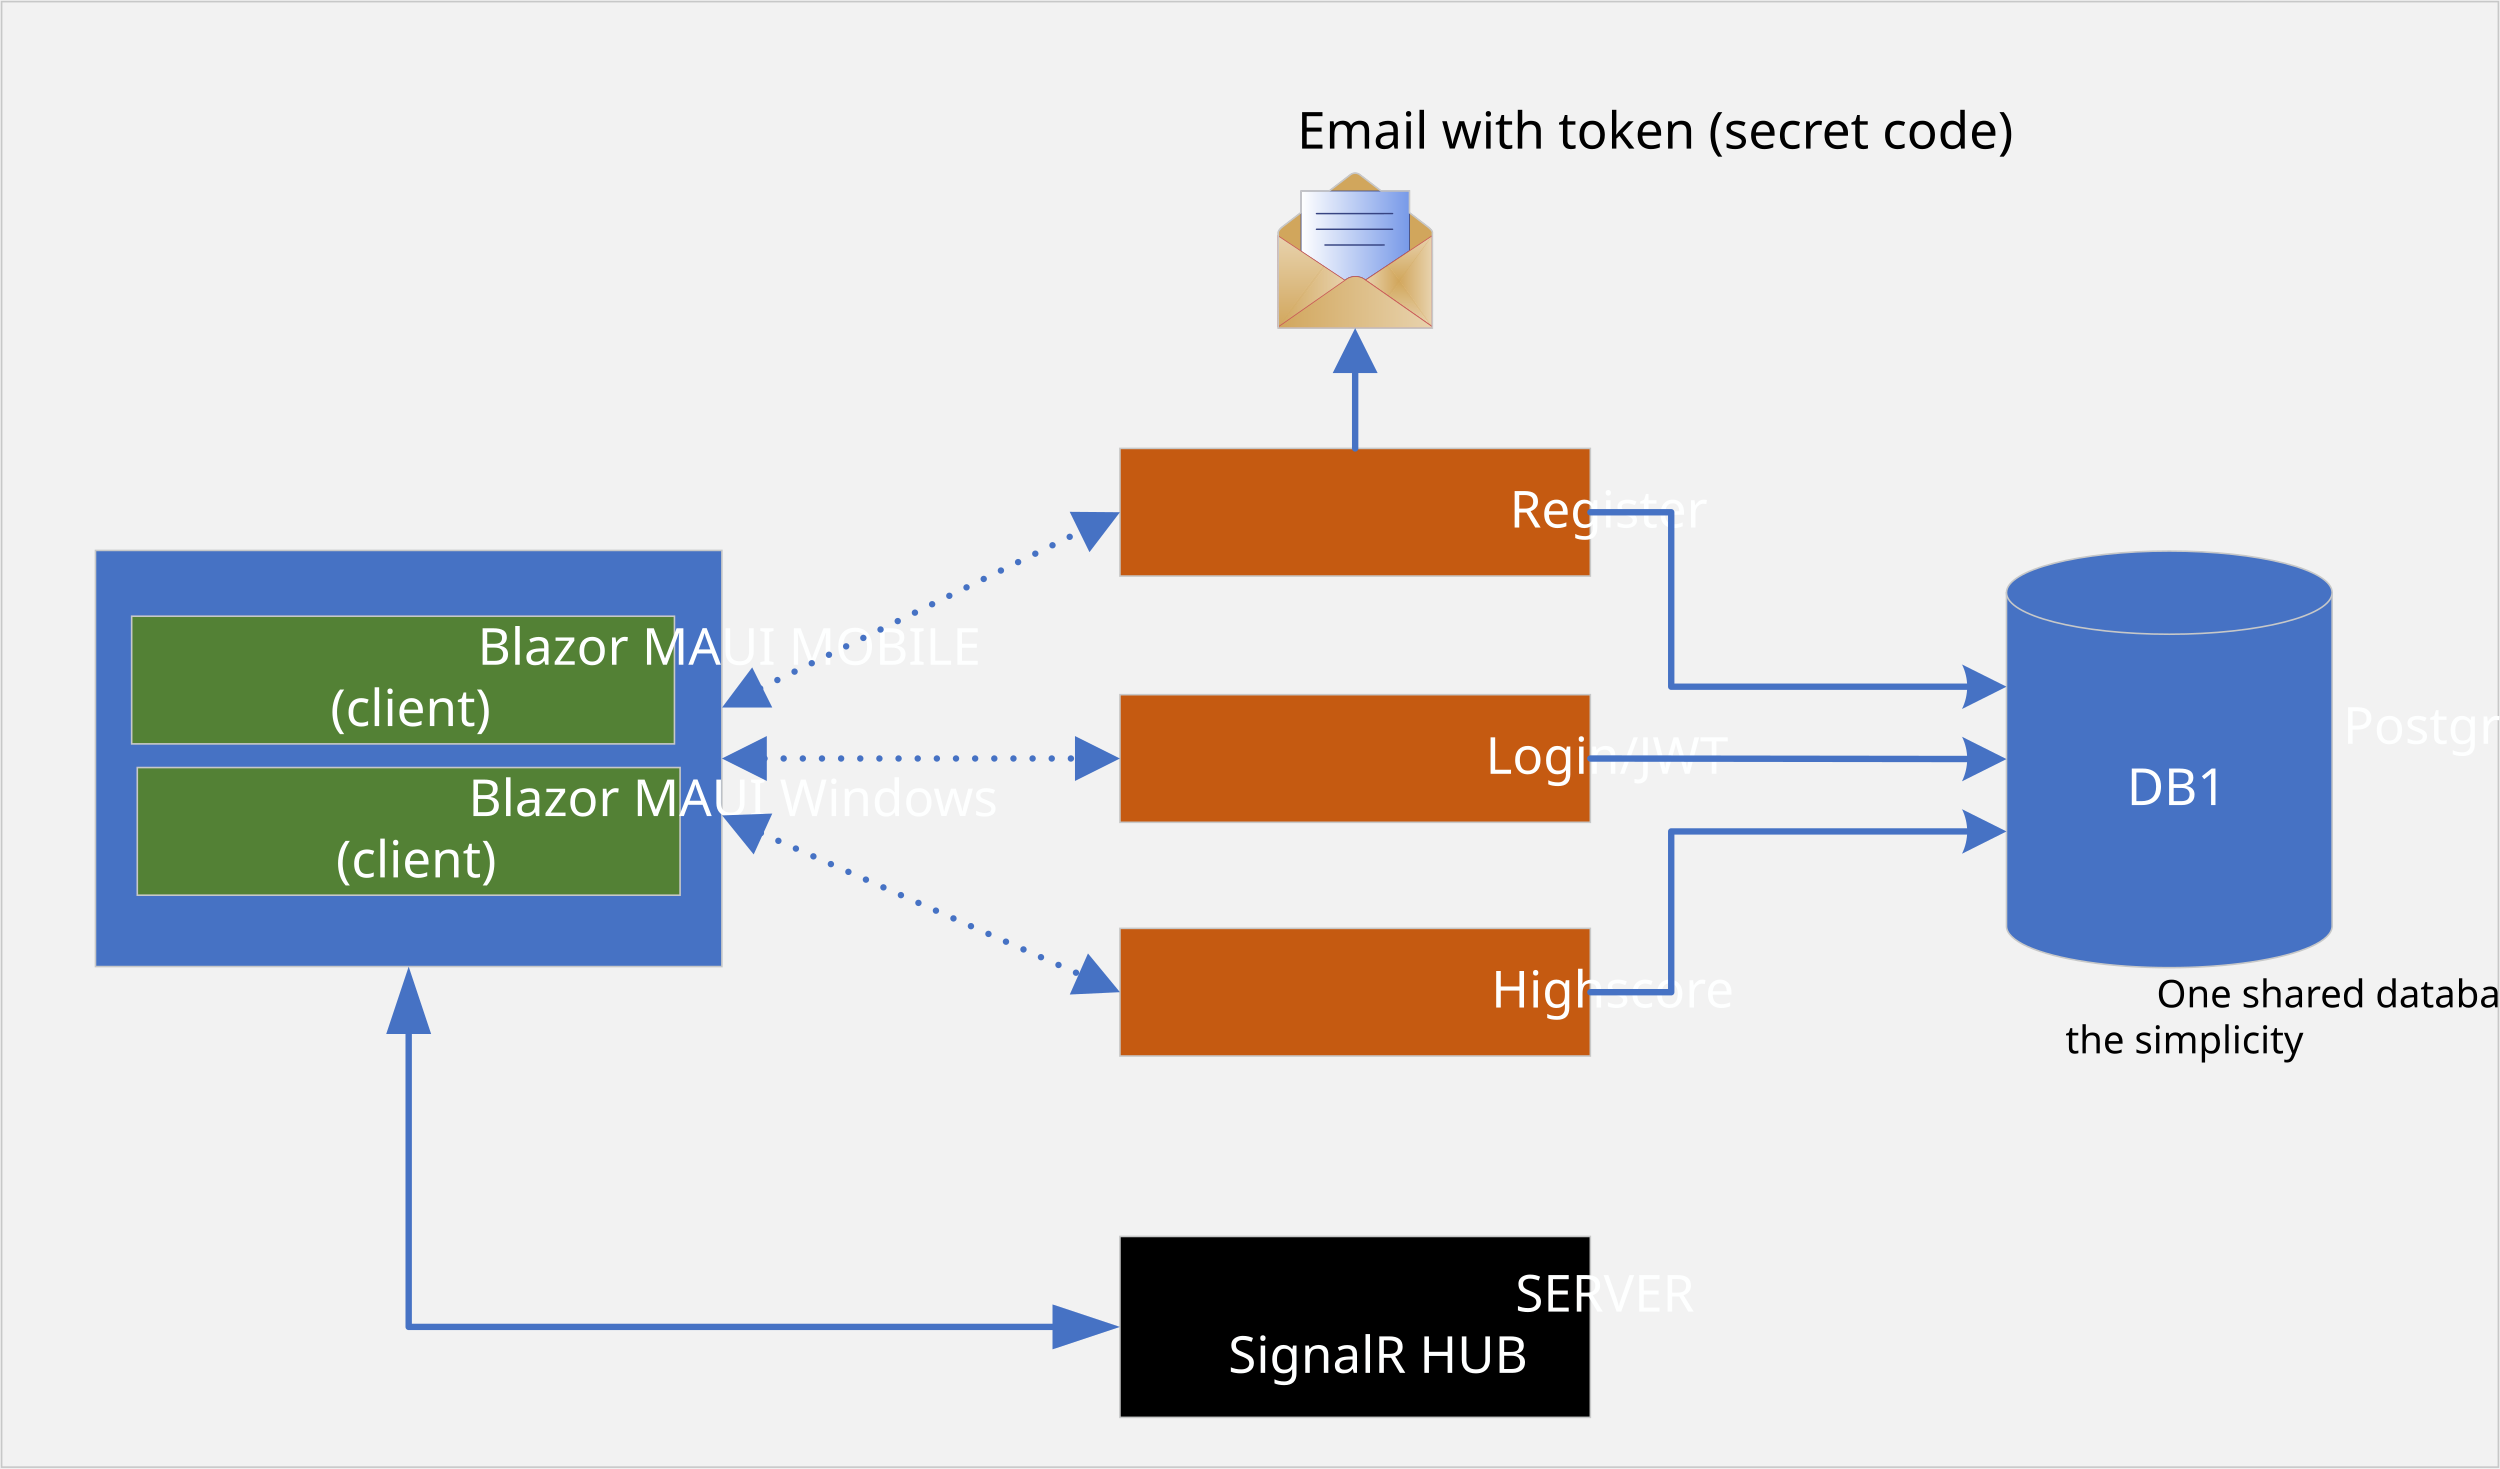
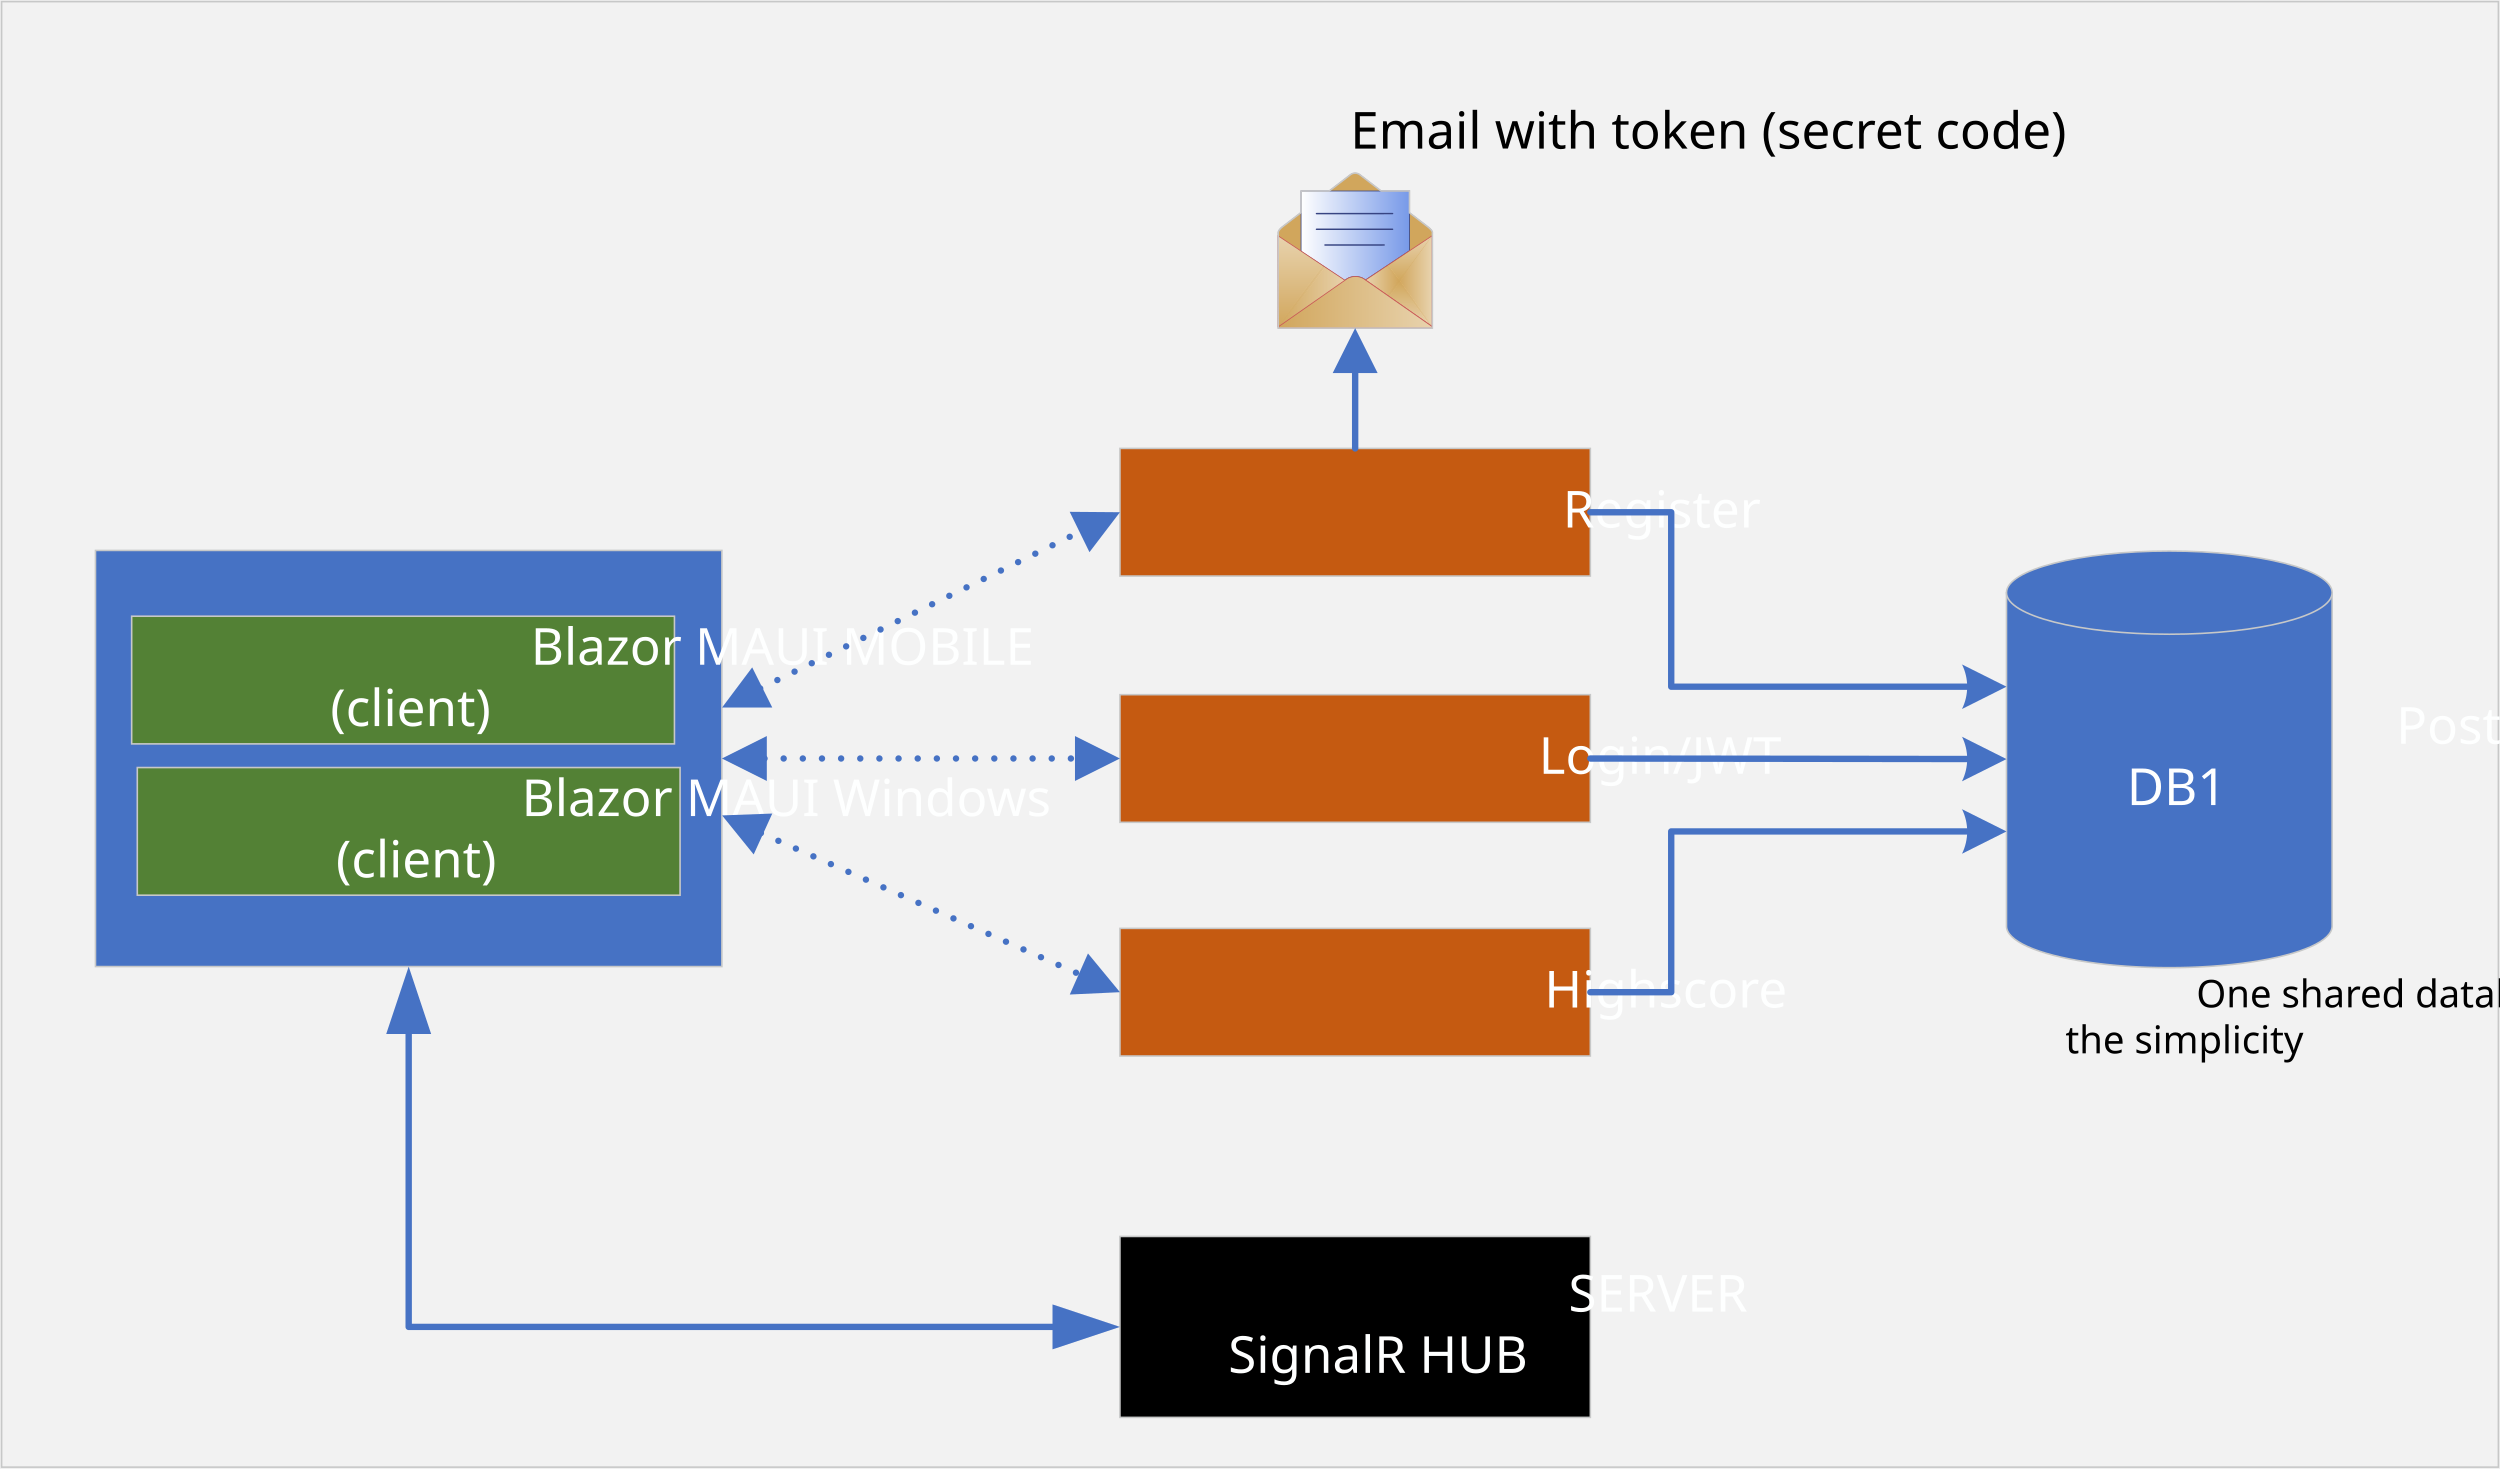
<svg xmlns="http://www.w3.org/2000/svg" xmlns:ns1="http://schemas.microsoft.com/visio/2003/SVGExtensions/" xmlns:xlink="http://www.w3.org/1999/xlink" width="5.44in" height="3.196in" viewBox="0 0 391.681 230.106" xml:space="preserve" color-interpolation-filters="sRGB" class="st24">
  <ns1:documentProperties ns1:langID="1033" ns1:metric="true" ns1:viewMarkup="false" />
  <style type="text/css">
	
		.st1 {fill:#f2f2f2;stroke:#c7c8c8;stroke-width:0.25}
		.st2 {fill:#000000;stroke:#c7c8c8;stroke-width:0.25}
		.st3 {fill:#feffff;font-family:Calibri;font-size:0.667em}
		.st4 {font-size:1em}
		.st5 {fill:#c55a11;stroke:#c7c8c8;stroke-width:0.25}
		.st6 {fill:#4672c4;stroke:#c7c8c8;stroke-width:0.25}
- 		.st7 {marker-end:url(#mrkr5-23);stroke:#4672c4;stroke-linecap:round;stroke-linejoin:round;stroke-width:1}
+ 		.st7 {marker-end:url(#mrkr5-24);stroke:#4672c4;stroke-linecap:round;stroke-linejoin:round;stroke-width:1}
		.st8 {fill:#4672c4;fill-opacity:1;stroke:#4672c4;stroke-opacity:1;stroke-width:0.284}
		.st9 {fill:#ffffff;stroke:none;stroke-linecap:round;stroke-linejoin:round;stroke-width:0.75}
		.st10 {fill:#d1a65c;stroke:#a69584;stroke-linecap:butt;stroke-width:0.125}
- 		.st11 {fill:url(#grad0-35);stroke:#374482;stroke-linecap:butt;stroke-width:0.125}
- 		.st12 {fill:url(#grad10-39);stroke:#c95757;stroke-linecap:butt;stroke-width:0.125}
- 		.st13 {fill:url(#grad9-47);stroke:#c95757;stroke-linecap:butt;stroke-width:0.125}
- 		.st14 {fill:url(#grad0-51);stroke:#c95757;stroke-linecap:butt;stroke-width:0.125}
+ 		.st11 {fill:url(#grad0-36);stroke:#374482;stroke-linecap:butt;stroke-width:0.125}
+ 		.st12 {fill:url(#grad10-40);stroke:#c95757;stroke-linecap:butt;stroke-width:0.125}
+ 		.st13 {fill:url(#grad9-48);stroke:#c95757;stroke-linecap:butt;stroke-width:0.125}
+ 		.st14 {fill:url(#grad0-52);stroke:#c95757;stroke-linecap:butt;stroke-width:0.125}
		.st15 {fill:none;stroke:#c8c8c8;stroke-width:0.25}
		.st16 {fill:#374482;stroke:none;stroke-linecap:butt;stroke-width:0.75}
- 		.st17 {marker-end:url(#mrkr4-61);stroke:#4672c4;stroke-linecap:round;stroke-linejoin:round;stroke-width:1}
+ 		.st17 {marker-end:url(#mrkr4-62);stroke:#4672c4;stroke-linecap:round;stroke-linejoin:round;stroke-width:1}
		.st18 {fill:none;stroke:none;stroke-width:0.25}
		.st19 {fill:#000000;font-family:Calibri;font-size:0.667em}
		.st20 {fill:#000000;font-family:Calibri;font-size:0.5em}
		.st21 {fill:#538135;stroke:#c7c8c8;stroke-width:0.25}
- 		.st22 {marker-end:url(#mrkr13-102);marker-start:url(#mrkr13-100);stroke:#4672c4;stroke-linecap:round;stroke-linejoin:round;stroke-width:1}
- 		.st23 {marker-end:url(#mrkr4-61);marker-start:url(#mrkr4-109);stroke:#4672c4;stroke-dasharray:0,3;stroke-linecap:round;stroke-linejoin:round;stroke-width:1}
+ 		.st22 {marker-end:url(#mrkr13-103);marker-start:url(#mrkr13-101);stroke:#4672c4;stroke-linecap:round;stroke-linejoin:round;stroke-width:1}
+ 		.st23 {marker-end:url(#mrkr4-62);marker-start:url(#mrkr4-110);stroke:#4672c4;stroke-dasharray:0,3;stroke-linecap:round;stroke-linejoin:round;stroke-width:1}
		.st24 {fill:none;fill-rule:evenodd;font-size:12px;overflow:visible;stroke-linecap:square;stroke-miterlimit:3}
	
	</style>
  <defs id="Patterns_And_Gradients">
-     <linearGradient id="grad0-35" x1="0" y1="0" x2="1" y2="0" gradientTransform="rotate(0 0.5 0.5)">
+     <linearGradient id="grad0-36" x1="0" y1="0" x2="1" y2="0" gradientTransform="rotate(0 0.5 0.5)">
      <stop offset="0" stop-color="#ffffff" stop-opacity="1" />
      <stop offset="1" stop-color="#7799e8" stop-opacity="1" />
    </linearGradient>
-     <pattern id="grad10-39" x="0" y="0" width="1" height="1" patternContentUnits="objectBoundingBox">
-       <path d="M 0.5 0.5 L 0 0 L 0 1 z" style="fill:url(#grad0-40)" />
-       <path d="M 0.5 0.5 L 1 0 L 1 1 z" style="fill:url(#grad0-41)" />
-       <path d="M 0.5 0.5 L 0 0 L 1 0 z" style="fill:url(#grad0-42)" />
-       <path d="M 0.5 0.5 L 0 1 L 1 1 z" style="fill:url(#grad0-43)" />
+     <pattern id="grad10-40" x="0" y="0" width="1" height="1" patternContentUnits="objectBoundingBox">
+       <path d="M 0.5 0.5 L 0 0 L 0 1 z" style="fill:url(#grad0-41)" />
+       <path d="M 0.5 0.5 L 1 0 L 1 1 z" style="fill:url(#grad0-42)" />
+       <path d="M 0.5 0.5 L 0 0 L 1 0 z" style="fill:url(#grad0-43)" />
+       <path d="M 0.5 0.5 L 0 1 L 1 1 z" style="fill:url(#grad0-44)" />
    </pattern>
-     <linearGradient id="grad0-40" x1="0" y1="0" x2="1" y2="0" gradientTransform="rotate(180 0.5 0.5)">
-       <stop offset="0" stop-color="#d1a65c" stop-opacity="1" />
-       <stop offset="1" stop-color="#e8d3ae" stop-opacity="1" />
-     </linearGradient>
-     <linearGradient id="grad0-41" x1="0" y1="0" x2="1" y2="0" gradientTransform="rotate(360 0.5 0.5)">
-       <stop offset="0" stop-color="#d1a65c" stop-opacity="1" />
-       <stop offset="1" stop-color="#e8d3ae" stop-opacity="1" />
-     </linearGradient>
-     <linearGradient id="grad0-42" x1="0" y1="0" x2="1" y2="0" gradientTransform="rotate(270 0.5 0.5)">
-       <stop offset="0" stop-color="#d1a65c" stop-opacity="1" />
-       <stop offset="1" stop-color="#e8d3ae" stop-opacity="1" />
-     </linearGradient>
-     <linearGradient id="grad0-43" x1="0" y1="0" x2="1" y2="0" gradientTransform="rotate(90 0.5 0.5)">
-       <stop offset="0" stop-color="#d1a65c" stop-opacity="1" />
-       <stop offset="1" stop-color="#e8d3ae" stop-opacity="1" />
-     </linearGradient>
-     <pattern id="grad9-47" x="0" y="0" width="1" height="1" patternContentUnits="objectBoundingBox">
-       <path d="M 0 1 L 0 0 L 1 0 z" style="fill:url(#grad0-42)" />
-       <path d="M 0 1 L 1 1 L 1 0 z" style="fill:url(#grad0-41)" />
+     <linearGradient id="grad0-41" x1="0" y1="0" x2="1" y2="0" gradientTransform="rotate(180 0.5 0.5)">
+       <stop offset="0" stop-color="#d1a65c" stop-opacity="1" />
+       <stop offset="1" stop-color="#e8d3ae" stop-opacity="1" />
+     </linearGradient>
+     <linearGradient id="grad0-42" x1="0" y1="0" x2="1" y2="0" gradientTransform="rotate(360 0.5 0.5)">
+       <stop offset="0" stop-color="#d1a65c" stop-opacity="1" />
+       <stop offset="1" stop-color="#e8d3ae" stop-opacity="1" />
+     </linearGradient>
+     <linearGradient id="grad0-43" x1="0" y1="0" x2="1" y2="0" gradientTransform="rotate(270 0.5 0.5)">
+       <stop offset="0" stop-color="#d1a65c" stop-opacity="1" />
+       <stop offset="1" stop-color="#e8d3ae" stop-opacity="1" />
+     </linearGradient>
+     <linearGradient id="grad0-44" x1="0" y1="0" x2="1" y2="0" gradientTransform="rotate(90 0.5 0.5)">
+       <stop offset="0" stop-color="#d1a65c" stop-opacity="1" />
+       <stop offset="1" stop-color="#e8d3ae" stop-opacity="1" />
+     </linearGradient>
+     <pattern id="grad9-48" x="0" y="0" width="1" height="1" patternContentUnits="objectBoundingBox">
+       <path d="M 0 1 L 0 0 L 1 0 z" style="fill:url(#grad0-43)" />
+       <path d="M 0 1 L 1 1 L 1 0 z" style="fill:url(#grad0-42)" />
    </pattern>
-     <linearGradient id="grad0-51" x1="0" y1="0" x2="1" y2="0" gradientTransform="rotate(0 0.5 0.5)">
+     <linearGradient id="grad0-52" x1="0" y1="0" x2="1" y2="0" gradientTransform="rotate(0 0.5 0.5)">
      <stop offset="0" stop-color="#d1a65c" stop-opacity="1" />
      <stop offset="1" stop-color="#e8d3ae" stop-opacity="1" />
    </linearGradient>
  </defs>
  <defs id="Markers">
    <g id="lend5">
      <path d="M 2 1 L 0 0 L 1.981 -0.993 C 1.672 -0.365 1.673 0.373 1.985 1 " style="stroke:none" />
    </g>
-     <marker id="mrkr5-23" class="st8" ns1:arrowType="5" ns1:arrowSize="2" ns1:setback="6.16" refX="-6.16" orient="auto" markerUnits="strokeWidth" overflow="visible">
+     <marker id="mrkr5-24" class="st8" ns1:arrowType="5" ns1:arrowSize="2" ns1:setback="6.16" refX="-6.16" orient="auto" markerUnits="strokeWidth" overflow="visible">
      <use xlink:href="#lend5" transform="scale(-3.52,-3.52) " />
    </marker>
    <g id="lend4">
      <path d="M 2 1 L 0 0 L 2 -1 L 2 1 " style="stroke:none" />
    </g>
-     <marker id="mrkr4-61" class="st8" ns1:arrowType="4" ns1:arrowSize="2" ns1:setback="7.04" refX="-7.04" orient="auto" markerUnits="strokeWidth" overflow="visible">
+     <marker id="mrkr4-62" class="st8" ns1:arrowType="4" ns1:arrowSize="2" ns1:setback="7.04" refX="-7.04" orient="auto" markerUnits="strokeWidth" overflow="visible">
      <use xlink:href="#lend4" transform="scale(-3.52,-3.52) " />
    </marker>
    <g id="lend13">
      <path d="M 3 1 L 0 0 L 3 -1 L 3 1 " style="stroke:none" />
    </g>
-     <marker id="mrkr13-100" class="st8" ns1:arrowType="13" ns1:arrowSize="2" ns1:setback="10.2" refX="10.2" orient="auto" markerUnits="strokeWidth" overflow="visible">
+     <marker id="mrkr13-101" class="st8" ns1:arrowType="13" ns1:arrowSize="2" ns1:setback="10.2" refX="10.2" orient="auto" markerUnits="strokeWidth" overflow="visible">
      <use xlink:href="#lend13" transform="scale(3.52) " />
    </marker>
-     <marker id="mrkr13-102" class="st8" ns1:arrowType="13" ns1:arrowSize="2" ns1:setback="10.56" refX="-10.56" orient="auto" markerUnits="strokeWidth" overflow="visible">
+     <marker id="mrkr13-103" class="st8" ns1:arrowType="13" ns1:arrowSize="2" ns1:setback="10.56" refX="-10.56" orient="auto" markerUnits="strokeWidth" overflow="visible">
      <use xlink:href="#lend13" transform="scale(-3.52,-3.52) " />
    </marker>
-     <marker id="mrkr4-109" class="st8" ns1:arrowType="4" ns1:arrowSize="2" ns1:setback="6.68" refX="6.68" orient="auto" markerUnits="strokeWidth" overflow="visible">
+     <marker id="mrkr4-110" class="st8" ns1:arrowType="4" ns1:arrowSize="2" ns1:setback="6.68" refX="6.68" orient="auto" markerUnits="strokeWidth" overflow="visible">
      <use xlink:href="#lend4" transform="scale(3.52) " />
    </marker>
  </defs>
  <g ns1:mID="0" ns1:index="1" ns1:groupContext="foregroundPage">
    <ns1:pageProperties ns1:drawingScale="0.0393701" ns1:pageScale="0.0393701" ns1:drawingUnits="24" ns1:shadowOffsetX="8.50394" ns1:shadowOffsetY="-8.50394" />
    <ns1:layer ns1:name="Connector" ns1:index="0" />
-     <g id="group130-1" transform="translate(0.25,-0.25)" ns1:mID="130" ns1:groupContext="group">
-       <g id="shape119-2" ns1:mID="119" ns1:groupContext="shape">
-         <ns1:userDefs>
-           <ns1:ud ns1:nameU="visVersion" ns1:val="VT0(15):26" />
-         </ns1:userDefs>
-         <rect x="0" y="0.5" width="391.181" height="229.606" class="st1" />
-       </g>
-     </g>
-     <g id="shape3-4" ns1:mID="3" ns1:groupContext="shape" transform="translate(175.463,-8.04528)">
-       <ns1:userDefs>
-         <ns1:ud ns1:nameU="visVersion" ns1:val="VT0(15):26" />
-       </ns1:userDefs>
-       <ns1:textBlock ns1:margins="rect(4,4,4,4)" ns1:tabSpace="42.5197" />
-       <ns1:textRect cx="36.85" cy="215.933" width="73.71" height="28.346" />
-       <rect x="0" y="201.76" width="73.701" height="28.346" class="st2" />
-       <text x="24.49" y="213.53" class="st3" ns1:langID="2057">
-         <ns1:paragraph ns1:horizAlign="1" />
-         <ns1:tabList />SERVER<ns1:newlineChar />
-         <tspan x="16.97" dy="1.2em" class="st4">SignalR HUB</tspan>
-       </text>
-     </g>
-     <g id="shape13-8" ns1:mID="13" ns1:groupContext="shape" transform="translate(175.463,-101.274)">
-       <ns1:userDefs>
-         <ns1:ud ns1:nameU="visVersion" ns1:val="VT0(15):26" />
-       </ns1:userDefs>
-       <ns1:textBlock ns1:margins="rect(4,4,4,4)" ns1:tabSpace="42.5197" />
-       <ns1:textRect cx="36.85" cy="220.106" width="73.71" height="20" />
-       <rect x="0" y="210.106" width="73.701" height="20" class="st5" />
-       <text x="19.83" y="222.51" class="st3" ns1:langID="2057">
-         <ns1:paragraph ns1:horizAlign="1" />
-         <ns1:tabList />Login/JWT</text>
-     </g>
-     <g id="group14-11" transform="translate(314.36,-78.5843)" ns1:mID="14" ns1:groupContext="group">
-       <ns1:userDefs>
-         <ns1:ud ns1:nameU="visVersion" ns1:prompt="" ns1:val="VT0(15):26" />
-       </ns1:userDefs>
-       <g id="shape15-12" ns1:mID="15" ns1:groupContext="shape">
-         <ns1:userDefs>
-           <ns1:ud ns1:nameU="ControlHalfHeight" ns1:prompt="" ns1:val="VT0(0.11811023622047):24" />
-           <ns1:ud ns1:nameU="FillForegnd" ns1:prompt="" ns1:val="VT0(1):26" />
-           <ns1:ud ns1:nameU="ControlHalfHeight" ns1:prompt="" ns1:val="VT0(0.090551179756065):1" />
-           <ns1:ud ns1:nameU="FillForegnd" ns1:prompt="" ns1:val="VT5(#4672c4)" />
-         </ns1:userDefs>
-         <path d="M0 223.59 A25.512 6.52 -180 1 0 51.02 223.59 L51.02 171.43 L0 171.43 L0 223.59 Z" class="st6" />
-       </g>
-       <g id="shape14-14" ns1:mID="14" ns1:groupContext="groupContent">
-         <ns1:textBlock ns1:margins="rect(4,4,4,4)" ns1:tabSpace="42.5197" />
-         <ns1:textRect cx="25.512" cy="197.508" width="51.03" height="65.197" />
-         <ellipse cx="25.512" cy="171.429" rx="25.512" ry="6.52" class="st6" />
-         <text x="6.95" y="195.11" class="st3" ns1:langID="2057">
-           <ns1:paragraph ns1:horizAlign="1" />
-           <ns1:tabList />PostgreSQL<ns1:newlineChar />
-           <tspan x="18.85" dy="1.2em" class="st4">DB1</tspan>
+     <g id="group134-1" transform="translate(0.25,-0.25)" ns1:mID="134" ns1:groupContext="group">
+       <g id="group130-2" ns1:mID="130" ns1:groupContext="group">
+         <g id="shape119-3" ns1:mID="119" ns1:groupContext="shape">
+           <ns1:userDefs>
+             <ns1:ud ns1:nameU="visVersion" ns1:val="VT0(15):26" />
+           </ns1:userDefs>
+           <rect x="0" y="0.5" width="391.181" height="229.606" class="st1" />
+         </g>
+       </g>
+       <g id="shape3-5" ns1:mID="3" ns1:groupContext="shape" transform="translate(175.213,-7.79528)">
+         <ns1:userDefs>
+           <ns1:ud ns1:nameU="visVersion" ns1:val="VT0(15):26" />
+         </ns1:userDefs>
+         <ns1:textBlock ns1:margins="rect(4,4,4,4)" ns1:tabSpace="42.5197" />
+         <ns1:textRect cx="36.85" cy="215.933" width="73.71" height="28.346" />
+         <rect x="0" y="201.76" width="73.701" height="28.346" class="st2" />
+         <text x="24.49" y="213.53" class="st3" ns1:langID="2057">
+           <ns1:paragraph ns1:horizAlign="1" />
+           <ns1:tabList />SERVER<ns1:newlineChar />
+           <tspan x="16.97" dy="1.2em" class="st4">SignalR HUB</tspan>
        </text>
      </g>
-     </g>
-     <g id="shape16-18" ns1:mID="16" ns1:groupContext="shape" ns1:layerMember="0" transform="translate(249.163,-118.315)">
-       <path d="M0 237.15 L59.04 237.23" class="st7" />
-     </g>
-     <g id="shape24-24" ns1:mID="24" ns1:groupContext="shape" transform="translate(175.463,-139.856)">
-       <ns1:userDefs>
-         <ns1:ud ns1:nameU="visVersion" ns1:val="VT0(15):26" />
-       </ns1:userDefs>
-       <ns1:textBlock ns1:margins="rect(4,4,4,4)" ns1:tabSpace="42.5197" />
-       <ns1:textRect cx="36.85" cy="220.106" width="73.71" height="20" />
-       <rect x="0" y="210.106" width="73.701" height="20" class="st5" />
-       <text x="23.6" y="222.51" class="st3" ns1:langID="2057">
-         <ns1:paragraph ns1:horizAlign="1" />
-         <ns1:tabList />Register</text>
-     </g>
-     <g id="group32-27" transform="translate(198.14,-176.707)" ns1:mID="32" ns1:groupContext="group">
-       <ns1:userDefs>
-         <ns1:ud ns1:nameU="visVersion" ns1:prompt="" ns1:val="VT0(15):26" />
-       </ns1:userDefs>
-       <g id="shape33-28" ns1:mID="33" ns1:groupContext="shape" transform="translate(2.08795,-1.99488)">
-         <path d="M23.48 214.24 L20.6 212.03 L20.6 208.62 L16.15 208.62 L12.8 206.05 A1.182 1.182 -180 0 0 12.08 205.82         A1.182 1.182 -180 0 0 11.37 206.05 L8.02 208.62 L3.61 208.62 L3.61 211.99 L0.76 214.18 A3.293         3.293 -180 0 0 0.25 214.66 a0.764 0.764 -180 0 0 -0.21 0.375 a0.734 0.734 0 0 1         -0.011 0.096 A4719.95 4719.95 -180 0 0 0.01 222.61 A363.787 363.787 -180 0 0 0.03 230.09 L0.03 230.11         L24.18 230.11 L24.19 215.06 a0.74 0.74 -180 0 0 -0.21 -0.356 A3.53 3.53 -180 0 0         23.48 214.24 Z" class="st9" />
-       </g>
-       <g id="shape34-30" ns1:mID="34" ns1:groupContext="shape" transform="translate(2.12028,-1.99473)">
-         <path d="M24.16 215.06 A1.903 1.903 -180 0 0 23.45 214.24 L12.76 206.05 A1.242 1.242 -180 0 0 11.34 206.05         L0.73 214.18 A1.851 1.851 -180 0 0 0.01 215.03 a0.734 0.734 0 0 1 -0.011 0.096 L0 230.11         L24.15 230.11 L24.16 215.06 Z" class="st10" />
-       </g>
-       <g id="shape35-32" ns1:mID="35" ns1:groupContext="shape" transform="translate(5.69898,-9.45093)">
-         <path d="M8.35 229.48 L8.5 229.48 L8.52 229.48 L8.53 229.48 L8.68 229.48 A2.156 2.156 0 0 1 9.29 229.59 A2.091         2.091 0 0 1 9.84 229.84 L10.1 230.02 L16.99 225.44 L16.99 216.08 L0 216.08 L0 225.54 L6.84 230.11         L7.2 229.84 A2.088 2.088 0 0 1 7.75 229.59 A2.154 2.154 0 0 1 8.35 229.48 Z" class="st11" />
-       </g>
-       <g id="shape36-36" ns1:mID="36" ns1:groupContext="shape" transform="translate(15.7979,-2.20653)">
-         <path d="M6.89 218.2 L0 222.78 L5.23 226.43 L10.28 229.96 a0.546 0.546 0 0 1 0.152 0.147 L10.43 215.85 L6.89         218.2 Z" class="st12" />
-       </g>
-       <g id="shape37-44" ns1:mID="37" ns1:groupContext="shape" transform="translate(2.08458,-2.05113)">
-         <path d="M3.54 218.04 L10.77 222.85 L5.34 226.45 L0.14 230.11 a0.355 0.355 0 0 1 -0.137 -0.155 L0 215.69         L3.54 218.04 Z" class="st13" />
-       </g>
-       <g id="shape38-48" ns1:mID="38" ns1:groupContext="shape" transform="translate(2.18581,-1.9932)">
-         <path d="M23.89 229.75 L13.61 222.57 L13.61 222.57 L13.35 222.38 A2.087 2.087 -180 0 0 12.8 222.13 A2.157 2.157         -180 0 0 12.2 222.02 L12.05 222.02 L12.03 222.03 L12.01 222.02 L11.86 222.02 A2.155 2.155 -180 0         0 11.26 222.13 A2.091 2.091 -180 0 0 10.71 222.38 L10.41 222.59 L0.17 229.75 a0.193 0.193         -180 0 0 -0.133 0.302 a0.458 0.458 -180 0 0 0.26 0.056 L12.01 230.1 L12.03 230.1 L12.05 230.1         L23.77 230.1 a0.459 0.459 -180 0 0 0.26 -0.056 a0.125 0.125 -180 0 0 0.019 -0.019 L24.04         229.89 a0.546 0.546 -180 0 0 -0.152 -0.147 Z" class="st14" />
-       </g>
-       <g id="shape39-52" ns1:mID="39" ns1:groupContext="shape" transform="translate(2.08951,-1.99473)">
-         <path d="M23.48 214.24 L20.6 212.03 L20.6 208.62 L16.15 208.62 L12.8 206.05 A1.182 1.182 -180 0 0 12.08 205.82         A1.182 1.182 -180 0 0 11.37 206.05 L8.02 208.62 L3.61 208.62 L3.61 211.99 L0.76 214.18 A3.293         3.293 -180 0 0 0.25 214.66 a0.764 0.764 -180 0 0 -0.21 0.375 a0.734 0.734 0 0 1         -0.011 0.096 A4719.95 4719.95 -180 0 0 0.01 222.61 A363.787 363.787 -180 0 0 0.03 230.09 L0.03 230.11         L24.18 230.11 L24.19 215.06 a0.74 0.74 -180 0 0 -0.21 -0.356 A3.53 3.53 -180 0 0         23.48 214.24 Z" class="st15" />
-       </g>
-       <g id="shape40-54" ns1:mID="40" ns1:groupContext="shape" transform="translate(8.00208,-14.9079)">
-         <path d="M1.44 229.88 L10.72 229.88 a0.113 0.113 0 0 1 0.113 0.113 a0.113 0.113 0 0 1 -0.113 0.113         L1.44 230.11 a0.113 0.113 0 0 1 -0.113 -0.113 a0.113 0.113 0 0 1 0.113 -0.113 ZM0.11         227.42 L12.04 227.42 a0.113 0.113 0 0 1 0.113 0.113 a0.113 0.113 0 0 1 -0.113 0.113         L0.11 227.65 a0.113 0.113 0 0 1 -0.113 -0.113 a0.113 0.113 0 0 1 0.113 -0.113 ZM0.11         224.96 L12.04 224.96 a0.113 0.113 0 0 1 0.113 0.113 a0.113 0.113 0 0 1 -0.113 0.113         L0.11 225.19 a0.113 0.113 0 0 1 -0.113 -0.113 a0.113 0.113 0 0 1 0.113 -0.113 Z" class="st16" />
-       </g>
-     </g>
-     <g id="shape41-56" ns1:mID="41" ns1:groupContext="shape" ns1:layerMember="0" transform="translate(205.226,-159.856)">
-       <path d="M7.09 230.11 L7.09 218.3" class="st17" />
-     </g>
-     <g id="shape45-62" ns1:mID="45" ns1:groupContext="shape" transform="translate(158.455,-199.226)">
-       <ns1:textBlock ns1:margins="rect(4,4,4,4)" ns1:tabSpace="42.5197" />
-       <ns1:textRect cx="56.693" cy="220.106" width="113.39" height="20" />
-       <rect x="0" y="210.106" width="113.386" height="20" class="st18" />
-       <text x="7.31" y="222.51" class="st19" ns1:langID="2057">
-         <ns1:paragraph ns1:horizAlign="1" />
-         <ns1:tabList />Email with token (secret code)</text>
-     </g>
-     <g id="shape46-65" ns1:mID="46" ns1:groupContext="shape" ns1:layerMember="0" transform="translate(249.163,-149.856)">
-       <path d="M0 230.11 L12.67 230.11 L12.67 257.44 L59.04 257.44" class="st7" />
-     </g>
-     <g id="shape63-70" ns1:mID="63" ns1:groupContext="shape" transform="translate(303.022,-60.4862)">
-       <ns1:textBlock ns1:margins="rect(4,4,4,4)" ns1:tabSpace="42.5197" />
-       <ns1:textRect cx="36.85" cy="220.106" width="73.71" height="20" />
-       <rect x="0" y="210.106" width="73.701" height="20" class="st18" />
-       <text x="6.78" y="218.31" class="st20" ns1:langID="2057">
-         <ns1:paragraph ns1:horizAlign="1" />
-         <ns1:tabList />One shared database for <tspan x="20.57" dy="1.2em" class="st4">the simplicity</tspan>
-       </text>
-     </g>
-     <g id="shape90-74" ns1:mID="90" ns1:groupContext="shape" transform="translate(175.463,-64.6594)">
-       <ns1:userDefs>
-         <ns1:ud ns1:nameU="visVersion" ns1:val="VT0(15):26" />
-       </ns1:userDefs>
-       <ns1:textBlock ns1:margins="rect(4,4,4,4)" ns1:tabSpace="42.5197" />
-       <ns1:textRect cx="36.85" cy="220.106" width="73.71" height="20" />
-       <rect x="0" y="210.106" width="73.701" height="20" class="st5" />
-       <text x="20.71" y="222.51" class="st3" ns1:langID="2057">
-         <ns1:paragraph ns1:horizAlign="1" />
-         <ns1:tabList />Highscore</text>
-     </g>
-     <g id="shape91-77" ns1:mID="91" ns1:groupContext="shape" ns1:layerMember="0" transform="translate(249.163,-74.6594)">
-       <path d="M0 230.11 L12.67 230.11 L12.67 204.92 L59.04 204.92" class="st7" />
-     </g>
-     <g id="group117-82" transform="translate(14.9587,-78.6752)" ns1:mID="117" ns1:groupContext="group">
-       <g id="group88-83" ns1:mID="88" ns1:groupContext="group">
-         <g id="shape64-84" ns1:mID="64" ns1:groupContext="shape">
+       <g id="shape13-9" ns1:mID="13" ns1:groupContext="shape" transform="translate(175.213,-101.024)">
+         <ns1:userDefs>
+           <ns1:ud ns1:nameU="visVersion" ns1:val="VT0(15):26" />
+         </ns1:userDefs>
+         <ns1:textBlock ns1:margins="rect(4,4,4,4)" ns1:tabSpace="42.5197" />
+         <ns1:textRect cx="36.85" cy="220.106" width="73.71" height="20" />
+         <rect x="0" y="210.106" width="73.701" height="20" class="st5" />
+         <text x="19.83" y="222.51" class="st3" ns1:langID="2057">
+           <ns1:paragraph ns1:horizAlign="1" />
+           <ns1:tabList />Login/JWT</text>
+       </g>
+       <g id="group14-12" transform="translate(314.11,-78.3343)" ns1:mID="14" ns1:groupContext="group">
+         <ns1:userDefs>
+           <ns1:ud ns1:nameU="visVersion" ns1:prompt="" ns1:val="VT0(15):26" />
+         </ns1:userDefs>
+         <g id="shape15-13" ns1:mID="15" ns1:groupContext="shape">
+           <ns1:userDefs>
+             <ns1:ud ns1:nameU="ControlHalfHeight" ns1:prompt="" ns1:val="VT0(0.11811023622047):24" />
+             <ns1:ud ns1:nameU="FillForegnd" ns1:prompt="" ns1:val="VT0(1):26" />
+             <ns1:ud ns1:nameU="ControlHalfHeight" ns1:prompt="" ns1:val="VT0(0.090551179756065):1" />
+             <ns1:ud ns1:nameU="FillForegnd" ns1:prompt="" ns1:val="VT5(#4672c4)" />
+           </ns1:userDefs>
+           <path d="M0 223.59 A25.512 6.52 -180 1 0 51.02 223.59 L51.02 171.43 L0 171.43 L0 223.59 Z" class="st6" />
+         </g>
+         <g id="shape14-15" ns1:mID="14" ns1:groupContext="groupContent">
+           <ns1:textBlock ns1:margins="rect(4,4,4,4)" ns1:tabSpace="42.5197" />
+           <ns1:textRect cx="25.512" cy="197.508" width="51.03" height="65.197" />
+           <ellipse cx="25.512" cy="171.429" rx="25.512" ry="6.52" class="st6" />
+           <text x="6.95" y="195.11" class="st3" ns1:langID="2057">
+             <ns1:paragraph ns1:horizAlign="1" />
+             <ns1:tabList />PostgreSQL<ns1:newlineChar />
+             <tspan x="18.85" dy="1.2em" class="st4">DB1</tspan>
+           </text>
+         </g>
+       </g>
+       <g id="shape16-19" ns1:mID="16" ns1:groupContext="shape" ns1:layerMember="0" transform="translate(248.913,-118.065)">
+         <path d="M0 237.15 L59.04 237.23" class="st7" />
+       </g>
+       <g id="shape24-25" ns1:mID="24" ns1:groupContext="shape" transform="translate(175.213,-139.606)">
+         <ns1:userDefs>
+           <ns1:ud ns1:nameU="visVersion" ns1:val="VT0(15):26" />
+         </ns1:userDefs>
+         <ns1:textBlock ns1:margins="rect(4,4,4,4)" ns1:tabSpace="42.5197" />
+         <ns1:textRect cx="36.85" cy="220.106" width="73.71" height="20" />
+         <rect x="0" y="210.106" width="73.701" height="20" class="st5" />
+         <text x="23.6" y="222.51" class="st3" ns1:langID="2057">
+           <ns1:paragraph ns1:horizAlign="1" />
+           <ns1:tabList />Register</text>
+       </g>
+       <g id="group32-28" transform="translate(197.89,-176.457)" ns1:mID="32" ns1:groupContext="group">
+         <ns1:userDefs>
+           <ns1:ud ns1:nameU="visVersion" ns1:prompt="" ns1:val="VT0(15):26" />
+         </ns1:userDefs>
+         <g id="shape33-29" ns1:mID="33" ns1:groupContext="shape" transform="translate(2.08795,-1.99488)">
+           <path d="M23.48 214.24 L20.6 212.03 L20.6 208.62 L16.15 208.62 L12.8 206.05 A1.182 1.182 -180 0 0 12.08 205.82          A1.182 1.182 -180 0 0 11.37 206.05 L8.02 208.62 L3.61 208.62 L3.61 211.99 L0.76 214.18 A3.293          3.293 -180 0 0 0.25 214.66 a0.764 0.764 -180 0 0 -0.21 0.375 a0.734 0.734 0          0 1 -0.011 0.096 A4719.95 4719.95 -180 0 0 0.01 222.61 A363.787 363.787 -180 0 0 0.03 230.09 L0.03          230.11 L24.18 230.11 L24.19 215.06 a0.74 0.74 -180 0 0 -0.21 -0.356 A3.53 3.53          -180 0 0 23.48 214.24 Z" class="st9" />
+         </g>
+         <g id="shape34-31" ns1:mID="34" ns1:groupContext="shape" transform="translate(2.12028,-1.99473)">
+           <path d="M24.16 215.06 A1.903 1.903 -180 0 0 23.45 214.24 L12.76 206.05 A1.242 1.242 -180 0 0 11.34 206.05          L0.73 214.18 A1.851 1.851 -180 0 0 0.01 215.03 a0.734 0.734 0 0 1 -0.011 0.096 L0 230.11          L24.15 230.11 L24.16 215.06 Z" class="st10" />
+         </g>
+         <g id="shape35-33" ns1:mID="35" ns1:groupContext="shape" transform="translate(5.69898,-9.45093)">
+           <path d="M8.35 229.48 L8.5 229.48 L8.52 229.48 L8.53 229.48 L8.68 229.48 A2.156 2.156 0 0 1 9.29 229.59 A2.091          2.091 0 0 1 9.84 229.84 L10.1 230.02 L16.99 225.44 L16.99 216.08 L0 216.08 L0 225.54 L6.84 230.11          L7.2 229.84 A2.088 2.088 0 0 1 7.75 229.59 A2.154 2.154 0 0 1 8.35 229.48 Z" class="st11" />
+         </g>
+         <g id="shape36-37" ns1:mID="36" ns1:groupContext="shape" transform="translate(15.7979,-2.20653)">
+           <path d="M6.89 218.2 L0 222.78 L5.23 226.43 L10.28 229.96 a0.546 0.546 0 0 1 0.152 0.147 L10.43 215.85          L6.89 218.2 Z" class="st12" />
+         </g>
+         <g id="shape37-45" ns1:mID="37" ns1:groupContext="shape" transform="translate(2.08458,-2.05113)">
+           <path d="M3.54 218.04 L10.77 222.85 L5.34 226.45 L0.14 230.11 a0.355 0.355 0 0 1 -0.137 -0.155 L0 215.69          L3.54 218.04 Z" class="st13" />
+         </g>
+         <g id="shape38-49" ns1:mID="38" ns1:groupContext="shape" transform="translate(2.18581,-1.9932)">
+           <path d="M23.89 229.75 L13.61 222.57 L13.61 222.57 L13.35 222.38 A2.087 2.087 -180 0 0 12.8 222.13 A2.157          2.157 -180 0 0 12.2 222.02 L12.05 222.02 L12.03 222.03 L12.01 222.02 L11.86 222.02 A2.155 2.155          -180 0 0 11.26 222.13 A2.091 2.091 -180 0 0 10.71 222.38 L10.41 222.59 L0.17 229.75 a0.193          0.193 -180 0 0 -0.133 0.302 a0.458 0.458 -180 0 0 0.26 0.056 L12.01 230.1 L12.03 230.1          L12.05 230.1 L23.77 230.1 a0.459 0.459 -180 0 0 0.26 -0.056 a0.125 0.125 -180 0 0          0.019 -0.019 L24.04 229.89 a0.546 0.546 -180 0 0 -0.152 -0.147 Z" class="st14" />
+         </g>
+         <g id="shape39-53" ns1:mID="39" ns1:groupContext="shape" transform="translate(2.08951,-1.99473)">
+           <path d="M23.48 214.24 L20.6 212.03 L20.6 208.62 L16.15 208.62 L12.8 206.05 A1.182 1.182 -180 0 0 12.08 205.82          A1.182 1.182 -180 0 0 11.37 206.05 L8.02 208.62 L3.61 208.62 L3.61 211.99 L0.76 214.18 A3.293          3.293 -180 0 0 0.25 214.66 a0.764 0.764 -180 0 0 -0.21 0.375 a0.734 0.734 0          0 1 -0.011 0.096 A4719.95 4719.95 -180 0 0 0.01 222.61 A363.787 363.787 -180 0 0 0.03 230.09 L0.03          230.11 L24.18 230.11 L24.19 215.06 a0.74 0.74 -180 0 0 -0.21 -0.356 A3.53 3.53          -180 0 0 23.48 214.24 Z" class="st15" />
+         </g>
+         <g id="shape40-55" ns1:mID="40" ns1:groupContext="shape" transform="translate(8.00208,-14.9079)">
+           <path d="M1.44 229.88 L10.72 229.88 a0.113 0.113 0 0 1 0.113 0.113 a0.113 0.113 0 0 1 -0.113 0.113          L1.44 230.11 a0.113 0.113 0 0 1 -0.113 -0.113 a0.113 0.113 0 0 1 0.113 -0.113 ZM0.11          227.42 L12.04 227.42 a0.113 0.113 0 0 1 0.113 0.113 a0.113 0.113 0 0 1 -0.113 0.113          L0.11 227.65 a0.113 0.113 0 0 1 -0.113 -0.113 a0.113 0.113 0 0 1 0.113 -0.113 ZM0.11          224.96 L12.04 224.96 a0.113 0.113 0 0 1 0.113 0.113 a0.113 0.113 0 0 1 -0.113 0.113          L0.11 225.19 a0.113 0.113 0 0 1 -0.113 -0.113 a0.113 0.113 0 0 1 0.113 -0.113 Z" class="st16" />
+         </g>
+       </g>
+       <g id="shape41-57" ns1:mID="41" ns1:groupContext="shape" ns1:layerMember="0" transform="translate(204.976,-159.606)">
+         <path d="M7.09 230.11 L7.09 218.3" class="st17" />
+       </g>
+       <g id="shape45-63" ns1:mID="45" ns1:groupContext="shape" transform="translate(158.205,-198.976)">
+         <ns1:textBlock ns1:margins="rect(4,4,4,4)" ns1:tabSpace="42.5197" />
+         <ns1:textRect cx="56.693" cy="220.106" width="113.39" height="20" />
+         <rect x="0" y="210.106" width="113.386" height="20" class="st18" />
+         <text x="7.31" y="222.51" class="st19" ns1:langID="2057">
+           <ns1:paragraph ns1:horizAlign="1" />
+           <ns1:tabList />Email with token (secret code)</text>
+       </g>
+       <g id="shape46-66" ns1:mID="46" ns1:groupContext="shape" ns1:layerMember="0" transform="translate(248.913,-149.606)">
+         <path d="M0 230.11 L12.67 230.11 L12.67 257.44 L59.04 257.44" class="st7" />
+       </g>
+       <g id="shape63-71" ns1:mID="63" ns1:groupContext="shape" transform="translate(302.772,-60.2362)">
+         <ns1:textBlock ns1:margins="rect(4,4,4,4)" ns1:tabSpace="42.5197" />
+         <ns1:textRect cx="36.85" cy="220.106" width="73.71" height="20" />
+         <rect x="0" y="210.106" width="73.701" height="20" class="st18" />
+         <text x="6.78" y="218.31" class="st20" ns1:langID="2057">
+           <ns1:paragraph ns1:horizAlign="1" />
+           <ns1:tabList />One shared database for <tspan x="20.57" dy="1.2em" class="st4">the simplicity</tspan>
+         </text>
+       </g>
+       <g id="shape90-75" ns1:mID="90" ns1:groupContext="shape" transform="translate(175.213,-64.4094)">
+         <ns1:userDefs>
+           <ns1:ud ns1:nameU="visVersion" ns1:val="VT0(15):26" />
+         </ns1:userDefs>
+         <ns1:textBlock ns1:margins="rect(4,4,4,4)" ns1:tabSpace="42.5197" />
+         <ns1:textRect cx="36.85" cy="220.106" width="73.71" height="20" />
+         <rect x="0" y="210.106" width="73.701" height="20" class="st5" />
+         <text x="20.71" y="222.51" class="st3" ns1:langID="2057">
+           <ns1:paragraph ns1:horizAlign="1" />
+           <ns1:tabList />Highscore</text>
+       </g>
+       <g id="shape91-78" ns1:mID="91" ns1:groupContext="shape" ns1:layerMember="0" transform="translate(248.913,-74.4094)">
+         <path d="M0 230.11 L12.67 230.11 L12.67 204.92 L59.04 204.92" class="st7" />
+       </g>
+       <g id="group117-83" transform="translate(14.7087,-78.4252)" ns1:mID="117" ns1:groupContext="group">
+         <g id="group88-84" ns1:mID="88" ns1:groupContext="group">
+           <g id="shape64-85" ns1:mID="64" ns1:groupContext="shape">
+             <ns1:userDefs>
+               <ns1:ud ns1:nameU="visVersion" ns1:val="VT0(15):26" />
+             </ns1:userDefs>
+             <rect x="0" y="164.909" width="98.142" height="65.197" class="st6" />
+           </g>
+         </g>
+         <g id="shape5-87" ns1:mID="5" ns1:groupContext="shape" transform="translate(5.66929,-34.889)">
          <ns1:userDefs>
            <ns1:ud ns1:nameU="visVersion" ns1:val="VT0(15):26" />
          </ns1:userDefs>
-           <rect x="0" y="164.909" width="98.142" height="65.197" class="st6" />
-         </g>
-       </g>
-       <g id="shape5-86" ns1:mID="5" ns1:groupContext="shape" transform="translate(5.66929,-34.889)">
-         <ns1:userDefs>
-           <ns1:ud ns1:nameU="visVersion" ns1:val="VT0(15):26" />
-         </ns1:userDefs>
-         <ns1:textBlock ns1:margins="rect(4,4,4,4)" ns1:tabSpace="42.5197" />
-         <ns1:textRect cx="42.52" cy="220.106" width="85.04" height="20" />
-         <rect x="0" y="210.106" width="85.039" height="20" class="st21" />
-         <text x="8.42" y="217.71" class="st3" ns1:langID="2057">
-           <ns1:paragraph ns1:horizAlign="1" />
-           <ns1:tabList />Blazor MAUI MOBILE<ns1:newlineChar />
-           <tspan x="31.14" dy="1.2em" class="st4">(client)</tspan>
-         </text>
-       </g>
-       <g id="shape6-90" ns1:mID="6" ns1:groupContext="shape" transform="translate(6.55118,-11.1811)">
-         <ns1:userDefs>
-           <ns1:ud ns1:nameU="visVersion" ns1:val="VT0(15):26" />
-         </ns1:userDefs>
-         <ns1:textBlock ns1:margins="rect(4,4,4,4)" ns1:tabSpace="42.5197" />
-         <ns1:textRect cx="42.52" cy="220.106" width="85.04" height="20" />
-         <rect x="0" y="210.106" width="85.039" height="20" class="st21" />
-         <text x="6.1" y="217.71" class="st3" ns1:langID="2057">
-           <ns1:paragraph ns1:horizAlign="1" />
-           <ns1:tabList />Blazor MAUI Windows<ns1:newlineChar />
-           <tspan x="31.14" dy="1.2em" class="st4">(client)</tspan>
-         </text>
-       </g>
-     </g>
-     <g id="shape118-94" ns1:mID="118" ns1:groupContext="shape" ns1:layerMember="0" transform="translate(64.0295,-78.6752)">
-       <path d="M0 240.31 L0 240.67 L0 286.56 L100.87 286.56" class="st22" />
-     </g>
-     <g id="shape128-103" ns1:mID="128" ns1:groupContext="shape" ns1:layerMember="0" transform="translate(113.1,-104.187)">
-       <path d="M6.68 223.02 L7.04 223.02 L55.32 223.02" class="st23" />
-     </g>
-     <g id="shape132-111" ns1:mID="132" ns1:groupContext="shape" ns1:layerMember="0" transform="translate(113.1,-119.305)">
-       <path d="M6 227.17 L6.32 227.01 L56.04 202.65" class="st23" />
-     </g>
-     <g id="shape133-118" ns1:mID="133" ns1:groupContext="shape" ns1:layerMember="0" transform="translate(113.1,-102.297)">
-       <path d="M6.11 232.81 L6.44 232.96 L55.93 254.89" class="st23" />
+           <ns1:textBlock ns1:margins="rect(4,4,4,4)" ns1:tabSpace="42.5197" />
+           <ns1:textRect cx="42.52" cy="220.106" width="85.04" height="20" />
+           <rect x="0" y="210.106" width="85.039" height="20" class="st21" />
+           <text x="8.42" y="217.71" class="st3" ns1:langID="2057">
+             <ns1:paragraph ns1:horizAlign="1" />
+             <ns1:tabList />Blazor MAUI MOBILE<ns1:newlineChar />
+             <tspan x="31.14" dy="1.2em" class="st4">(client)</tspan>
+           </text>
+         </g>
+         <g id="shape6-91" ns1:mID="6" ns1:groupContext="shape" transform="translate(6.55118,-11.1811)">
+           <ns1:userDefs>
+             <ns1:ud ns1:nameU="visVersion" ns1:val="VT0(15):26" />
+           </ns1:userDefs>
+           <ns1:textBlock ns1:margins="rect(4,4,4,4)" ns1:tabSpace="42.5197" />
+           <ns1:textRect cx="42.52" cy="220.106" width="85.04" height="20" />
+           <rect x="0" y="210.106" width="85.039" height="20" class="st21" />
+           <text x="6.1" y="217.71" class="st3" ns1:langID="2057">
+             <ns1:paragraph ns1:horizAlign="1" />
+             <ns1:tabList />Blazor MAUI Windows<ns1:newlineChar />
+             <tspan x="31.14" dy="1.2em" class="st4">(client)</tspan>
+           </text>
+         </g>
+       </g>
+       <g id="shape118-95" ns1:mID="118" ns1:groupContext="shape" ns1:layerMember="0" transform="translate(63.7795,-78.4252)">
+         <path d="M0 240.31 L0 240.67 L0 286.56 L100.87 286.56" class="st22" />
+       </g>
+       <g id="shape128-104" ns1:mID="128" ns1:groupContext="shape" ns1:layerMember="0" transform="translate(112.85,-103.937)">
+         <path d="M6.68 223.02 L7.04 223.02 L55.32 223.02" class="st23" />
+       </g>
+       <g id="shape132-112" ns1:mID="132" ns1:groupContext="shape" ns1:layerMember="0" transform="translate(112.85,-119.055)">
+         <path d="M6 227.17 L6.32 227.01 L56.04 202.65" class="st23" />
+       </g>
+       <g id="shape133-119" ns1:mID="133" ns1:groupContext="shape" ns1:layerMember="0" transform="translate(112.85,-102.047)">
+         <path d="M6.11 232.81 L6.44 232.96 L55.93 254.89" class="st23" />
+       </g>
    </g>
  </g>
</svg>
